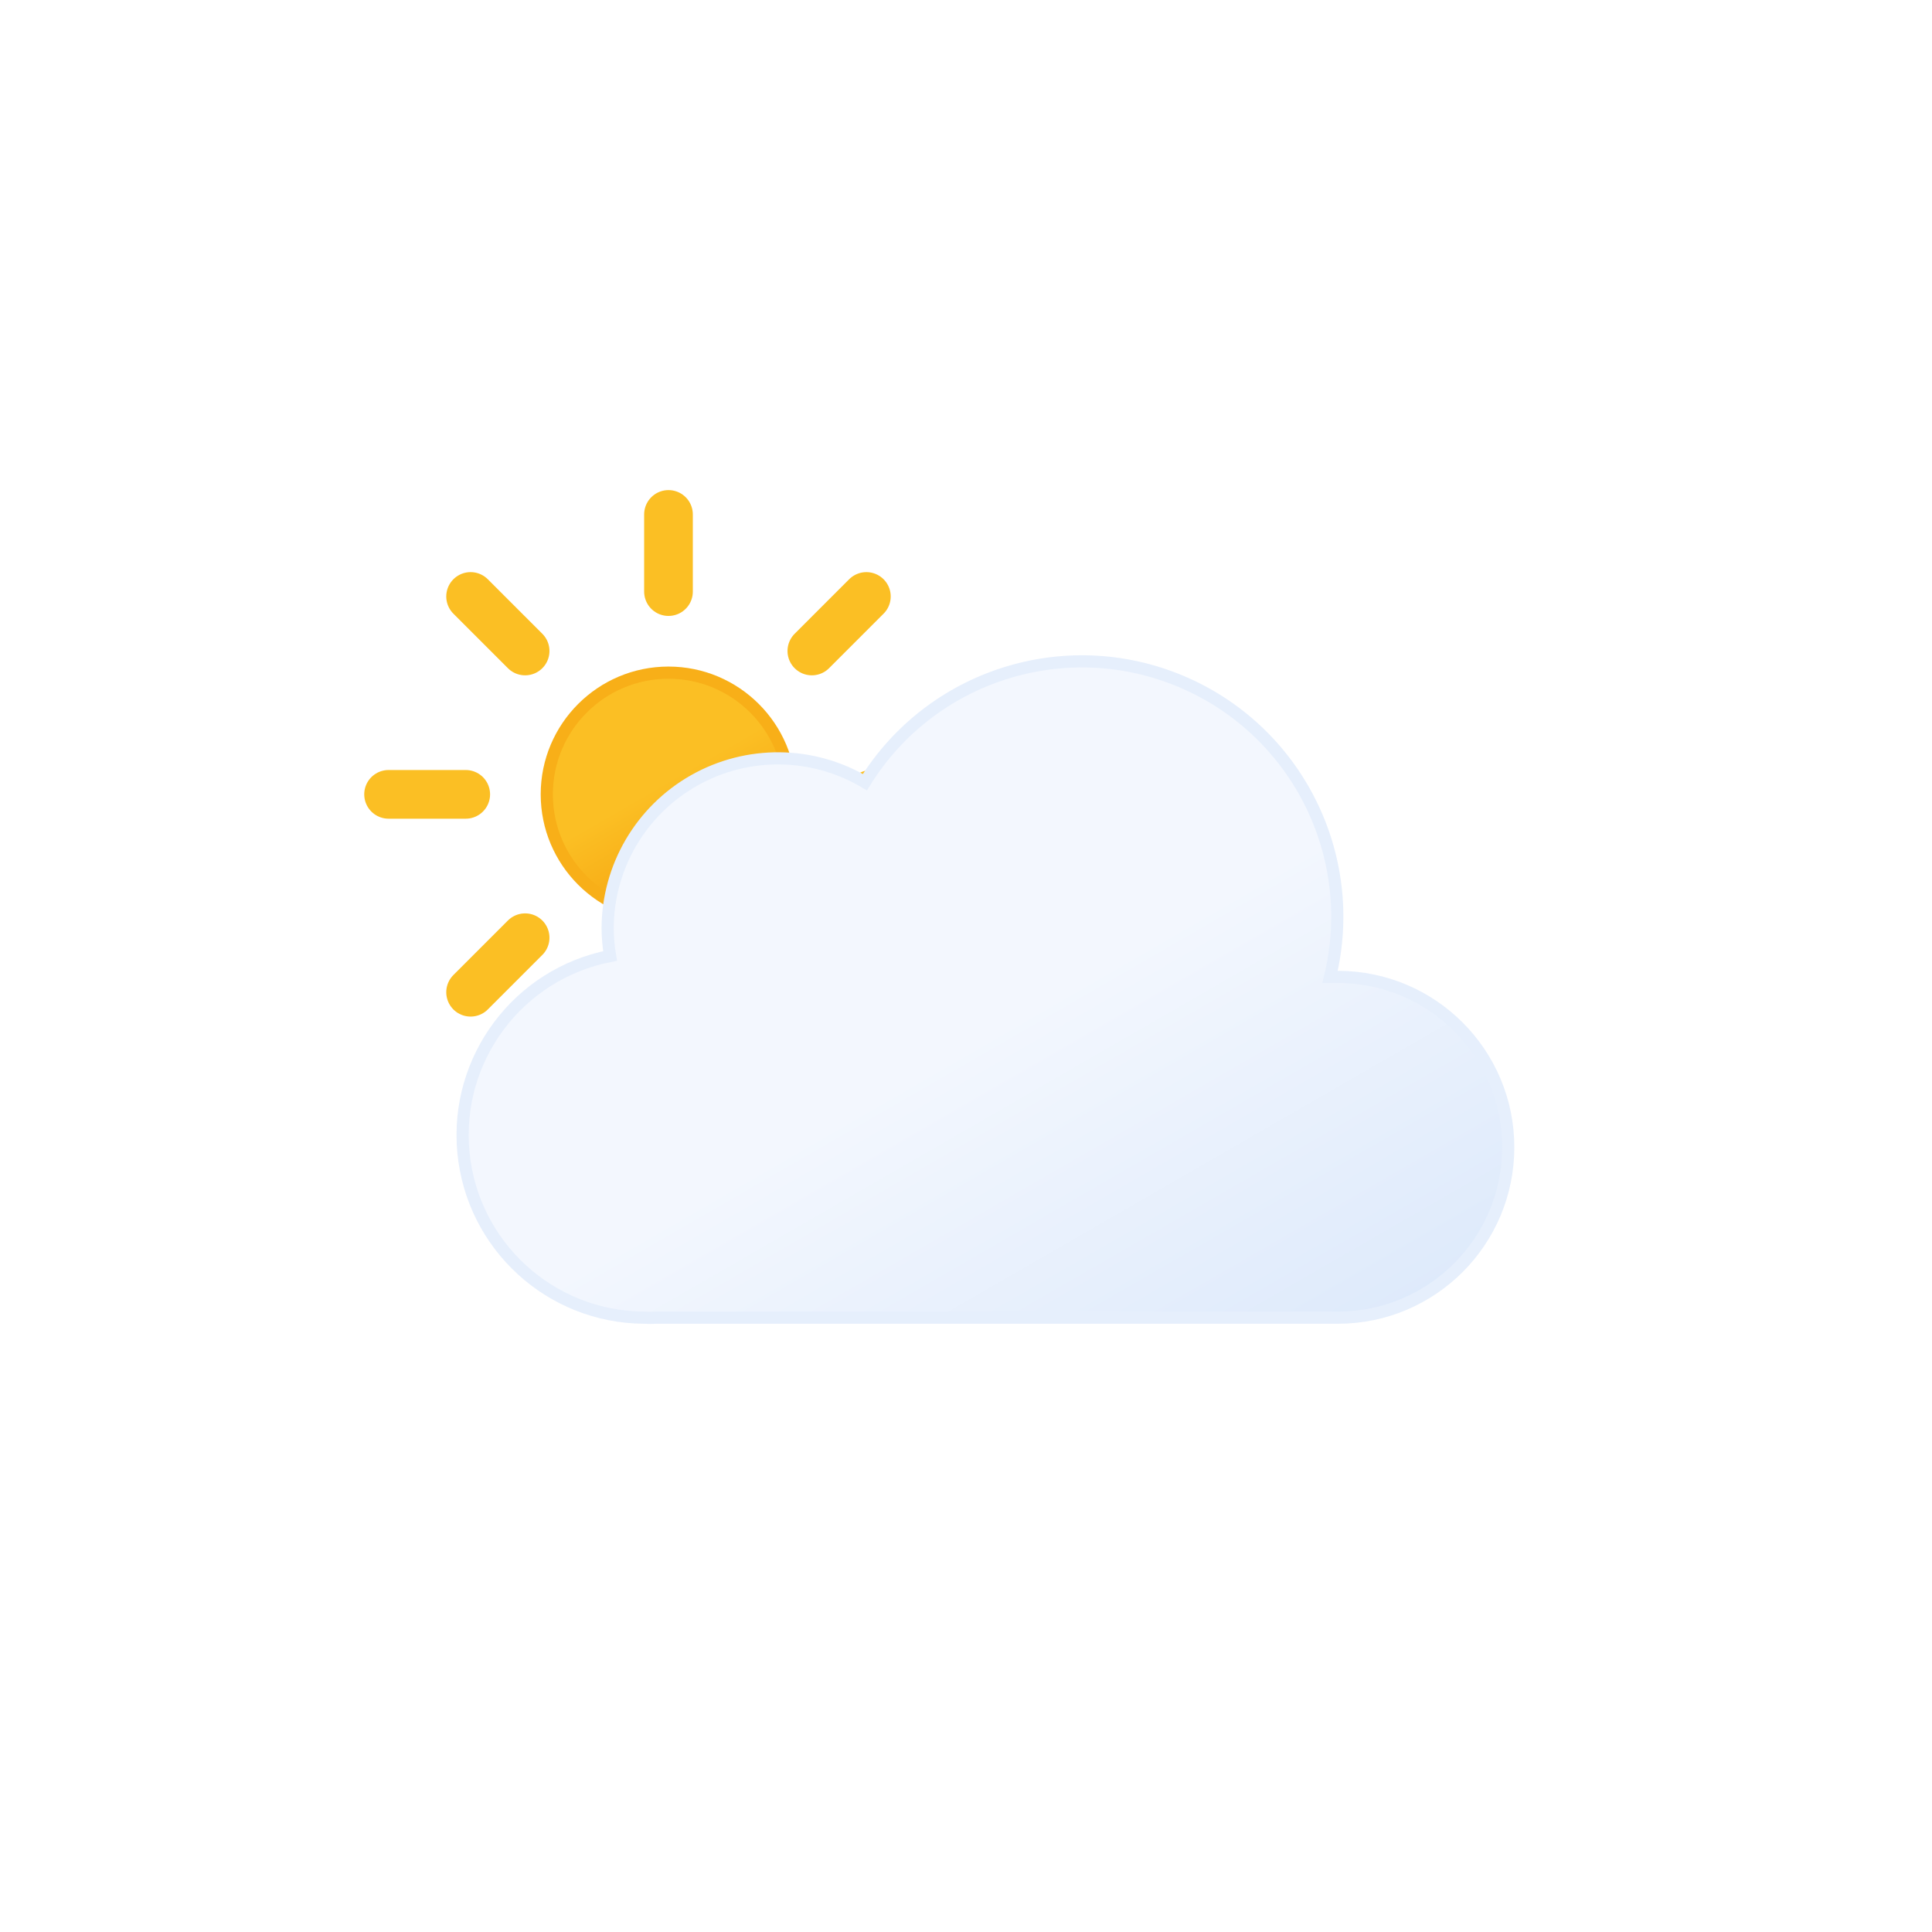
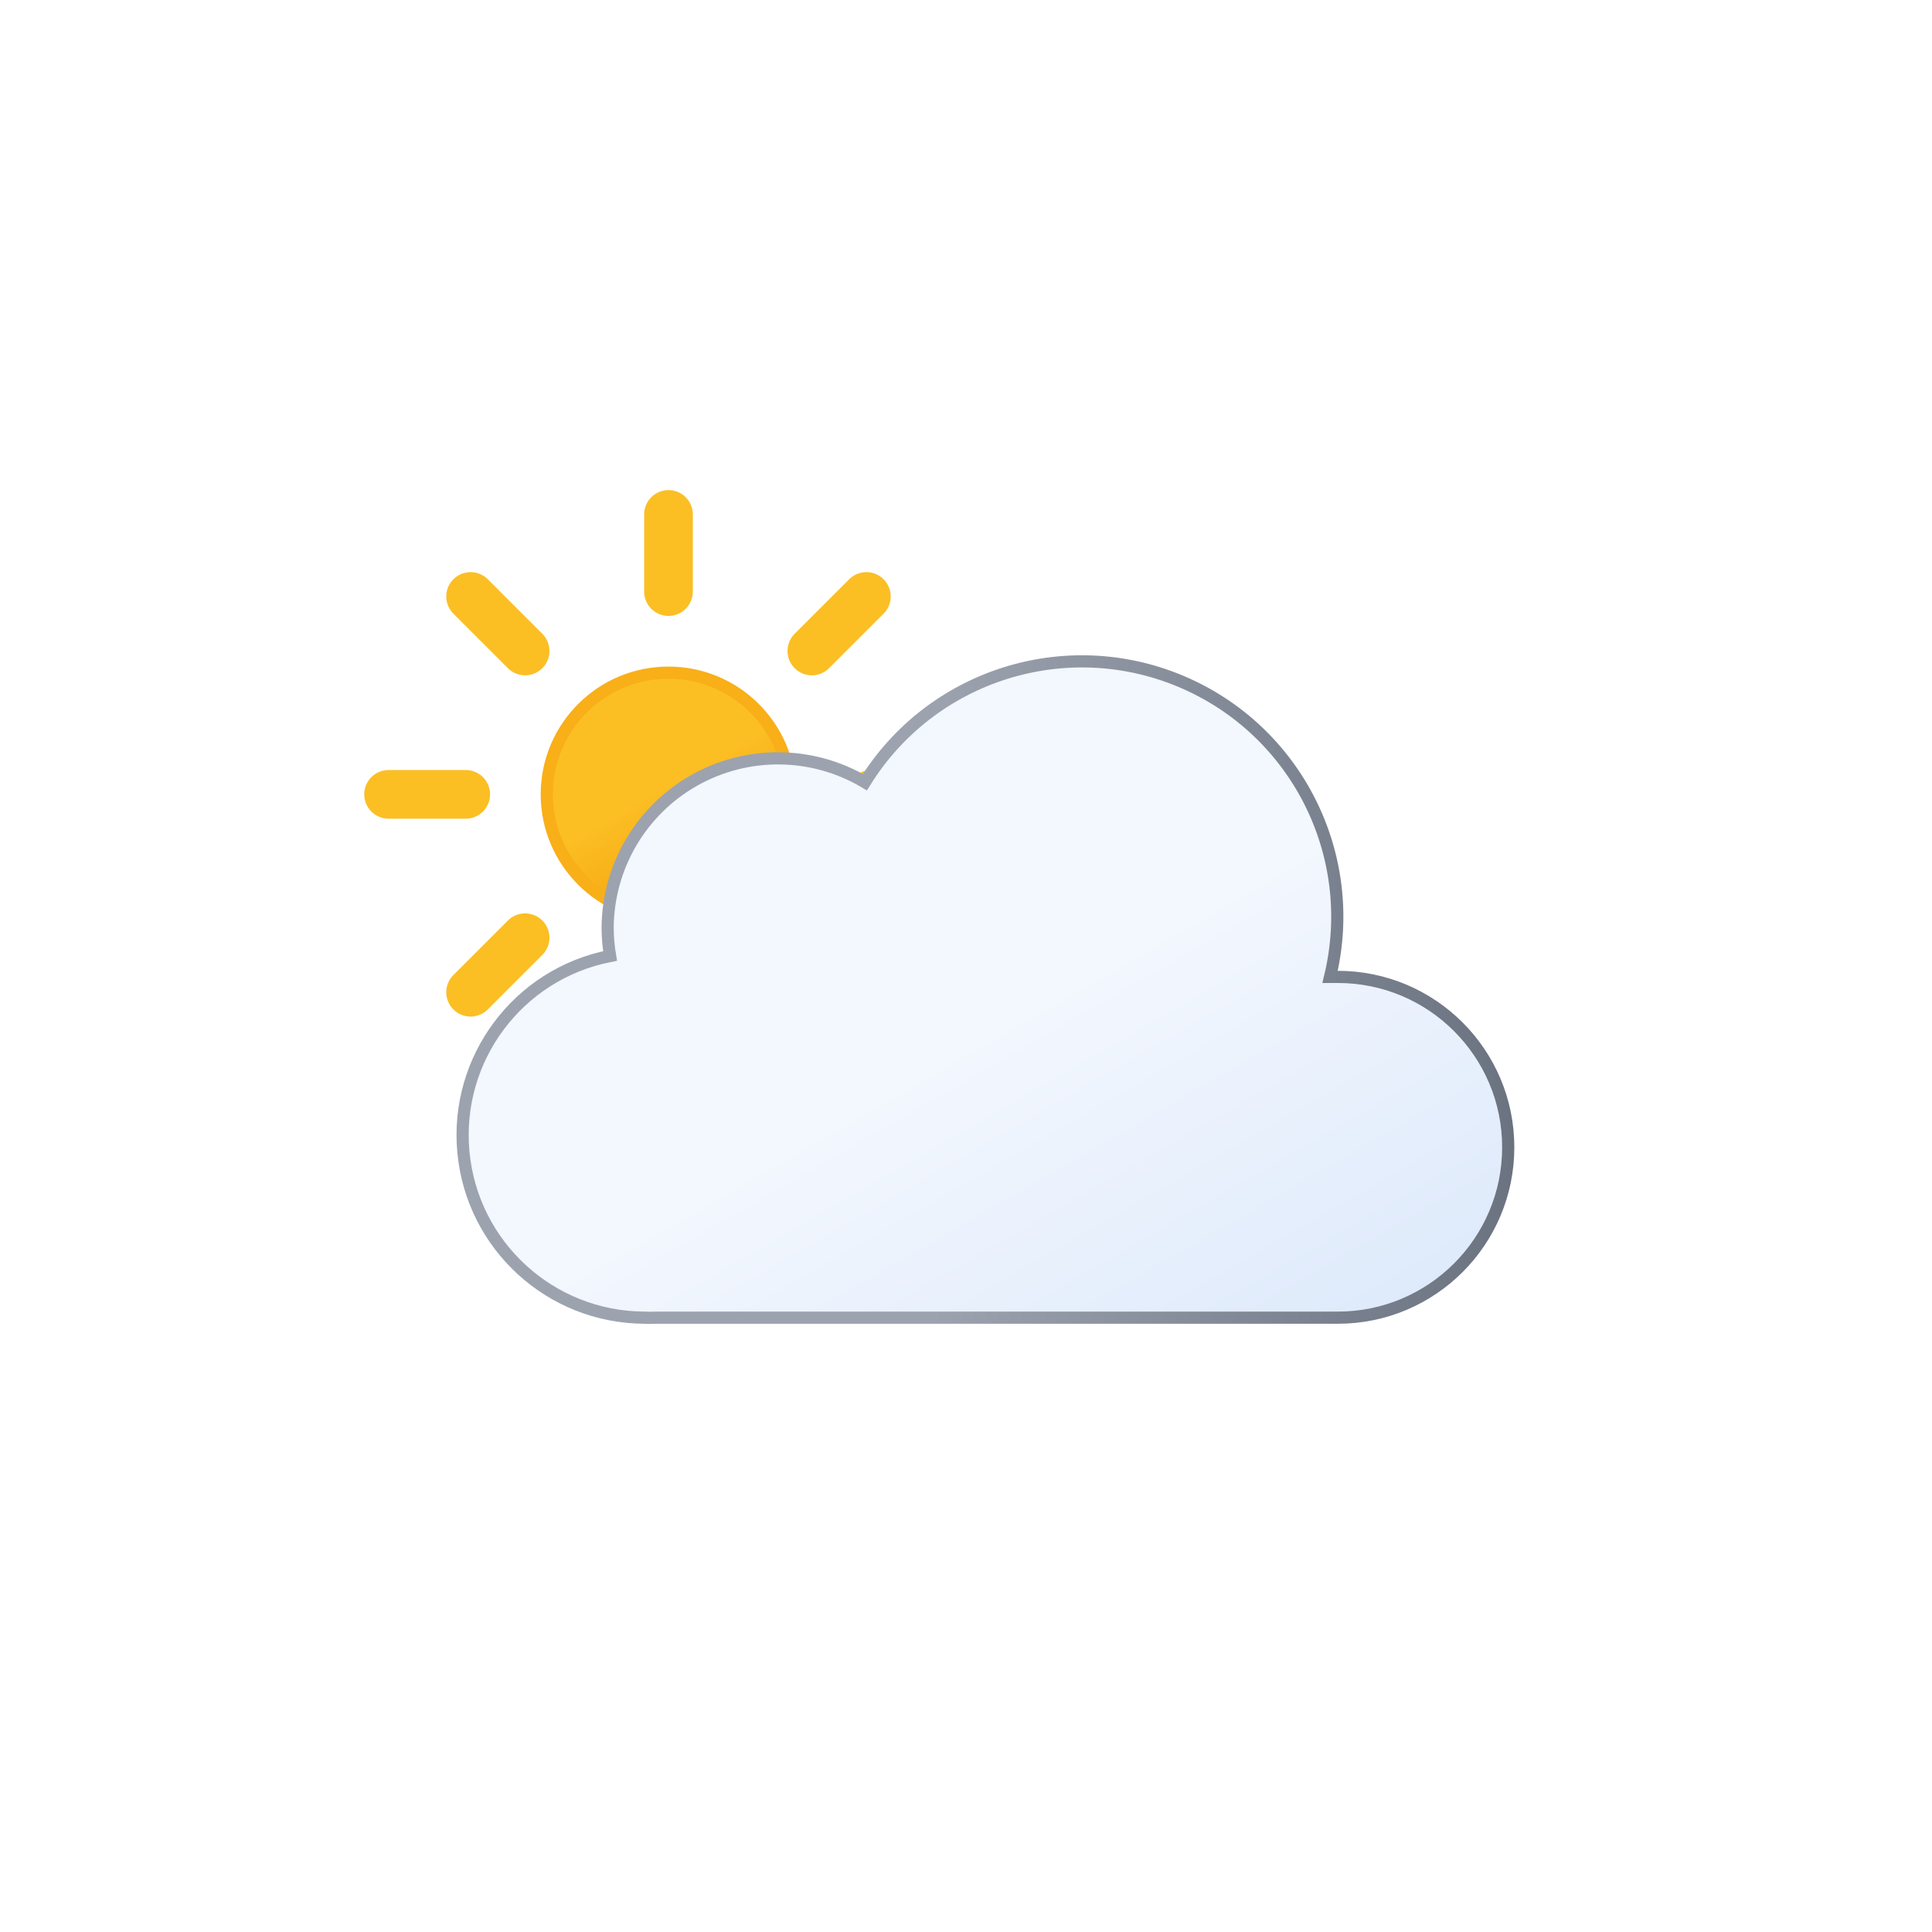
- <svg xmlns="http://www.w3.org/2000/svg" viewBox="0 0 79.374 79.374" version="1.1" id="svg24" width="300" height="300">
+ <svg xmlns="http://www.w3.org/2000/svg" xmlns:xlink="http://www.w3.org/1999/xlink" viewBox="0 0 79.374 79.374" version="1.1" id="svg24" width="300" height="300">
  <defs id="defs16">
    <linearGradient id="a" x1="16.5" x2="21.5" y1="19.67" y2="28.33" gradientUnits="userSpaceOnUse" gradientTransform="translate(8.464408,8.634828)">
      <stop offset="0" stop-color="#fbbf24" id="stop2" />
      <stop offset=".45" stop-color="#fbbf24" id="stop4" />
      <stop offset="1" stop-color="#f59e0b" id="stop6" />
    </linearGradient>
-     <linearGradient id="b" x1="22.56" x2="39.2" y1="21.96" y2="50.8" gradientUnits="userSpaceOnUse" gradientTransform="translate(8.464408,8.634828)">
+     <linearGradient id="b" x1="22.56" x2="39.2" y1="21.96" y2="50.8" gradientUnits="userSpaceOnUse" gradientTransform="translate(8.464408,8.634828)" xlink:href="#b-3">
      <stop offset="0" stop-color="#f3f7fe" id="stop9" />
      <stop offset=".45" stop-color="#f3f7fe" id="stop11" />
      <stop offset="1" stop-color="#deeafb" id="stop13" />
    </linearGradient>
+     <linearGradient id="c" x1="22.56" y1="21.96" x2="39.2" y2="50.8" gradientUnits="userSpaceOnUse" gradientTransform="translate(4.635777,41.74981)" spreadMethod="pad">
+       <stop offset="0" stop-color="#f3f7fe" id="stop16" />
+       <stop offset="0.45" stop-color="#f3f7fe" id="stop18" />
+       <stop offset="1" stop-color="#deeafb" id="stop20" />
+     </linearGradient>
+     <linearGradient id="b-3" x1="40.76" y1="23" x2="50.83" y2="40.46" gradientUnits="userSpaceOnUse">
+       <stop offset="0" stop-color="#9ca3af" id="stop9-6" />
+       <stop offset="0.45" stop-color="#9ca3af" id="stop11-7" />
+       <stop offset="1" stop-color="#6b7280" id="stop13-5" />
+     </linearGradient>
+     <linearGradient xlink:href="#b-3" id="linearGradient863" x1="18.754" y1="40.657" x2="62.214" y2="40.657" gradientUnits="userSpaceOnUse" />
  </defs>
  <circle cx="27.464" cy="32.635" r="5" fill="url(#a)" stroke="#f8af18" stroke-miterlimit="10" stroke-width="0.5" id="circle18" style="fill:url(#a)" />
-   <path fill="none" stroke="#fbbf24" stroke-linecap="round" stroke-miterlimit="10" stroke-width="2" d="m 27.464,24.305 v -3.17 m 0,23 v -3.17 m 5.89,-14.22 2.24,-2.24 m -16.26,16.26 2.24,-2.24 m 0,-11.78 -2.24,-2.24 m 16.26,16.26 -2.24,-2.24 m -17.39,-5.89 h 3.17 m 19.83,0 h -3.17" id="path20">
-   </path>
-   <path fill="url(#b)" stroke="#e6effc" stroke-miterlimit="10" stroke-width="0.5" d="m 54.964,40.135 h -0.32 a 10.49,10.49 0 0 0 -19.11,-8 7,7 0 0 0 -10.57,6 7.21,7.21 0 0 0 0.1,1.14 7.5,7.5 0 0 0 1.4,14.86 4.19,4.19 0 0 0 0.5,0 v 0 h 28 a 7,7 0 0 0 0,-14 z" id="path22" style="fill:url(#b)" />
+   <path fill="none" stroke="#fbbf24" stroke-linecap="round" stroke-miterlimit="10" stroke-width="2" d="m 27.464,24.305 v -3.17 m 0,23 v -3.17 m 5.89,-14.22 2.24,-2.24 m -16.26,16.26 2.24,-2.24 m 0,-11.78 -2.24,-2.24 m 16.26,16.26 -2.24,-2.24 m -17.39,-5.89 h 3.17 m 19.83,0 h -3.17" id="path20" />
+   <path fill="url(#b)" stroke="#e6effc" stroke-miterlimit="10" stroke-width="0.5" d="m 54.964,40.135 h -0.32 a 10.49,10.49 0 0 0 -19.11,-8 7,7 0 0 0 -10.57,6 7.21,7.21 0 0 0 0.1,1.14 7.5,7.5 0 0 0 1.4,14.86 4.19,4.19 0 0 0 0.5,0 v 0 h 28 a 7,7 0 0 0 0,-14 z" id="path22" style="fill:url(#b);fill-opacity:1;stroke:url(#linearGradient863)" />
</svg>
